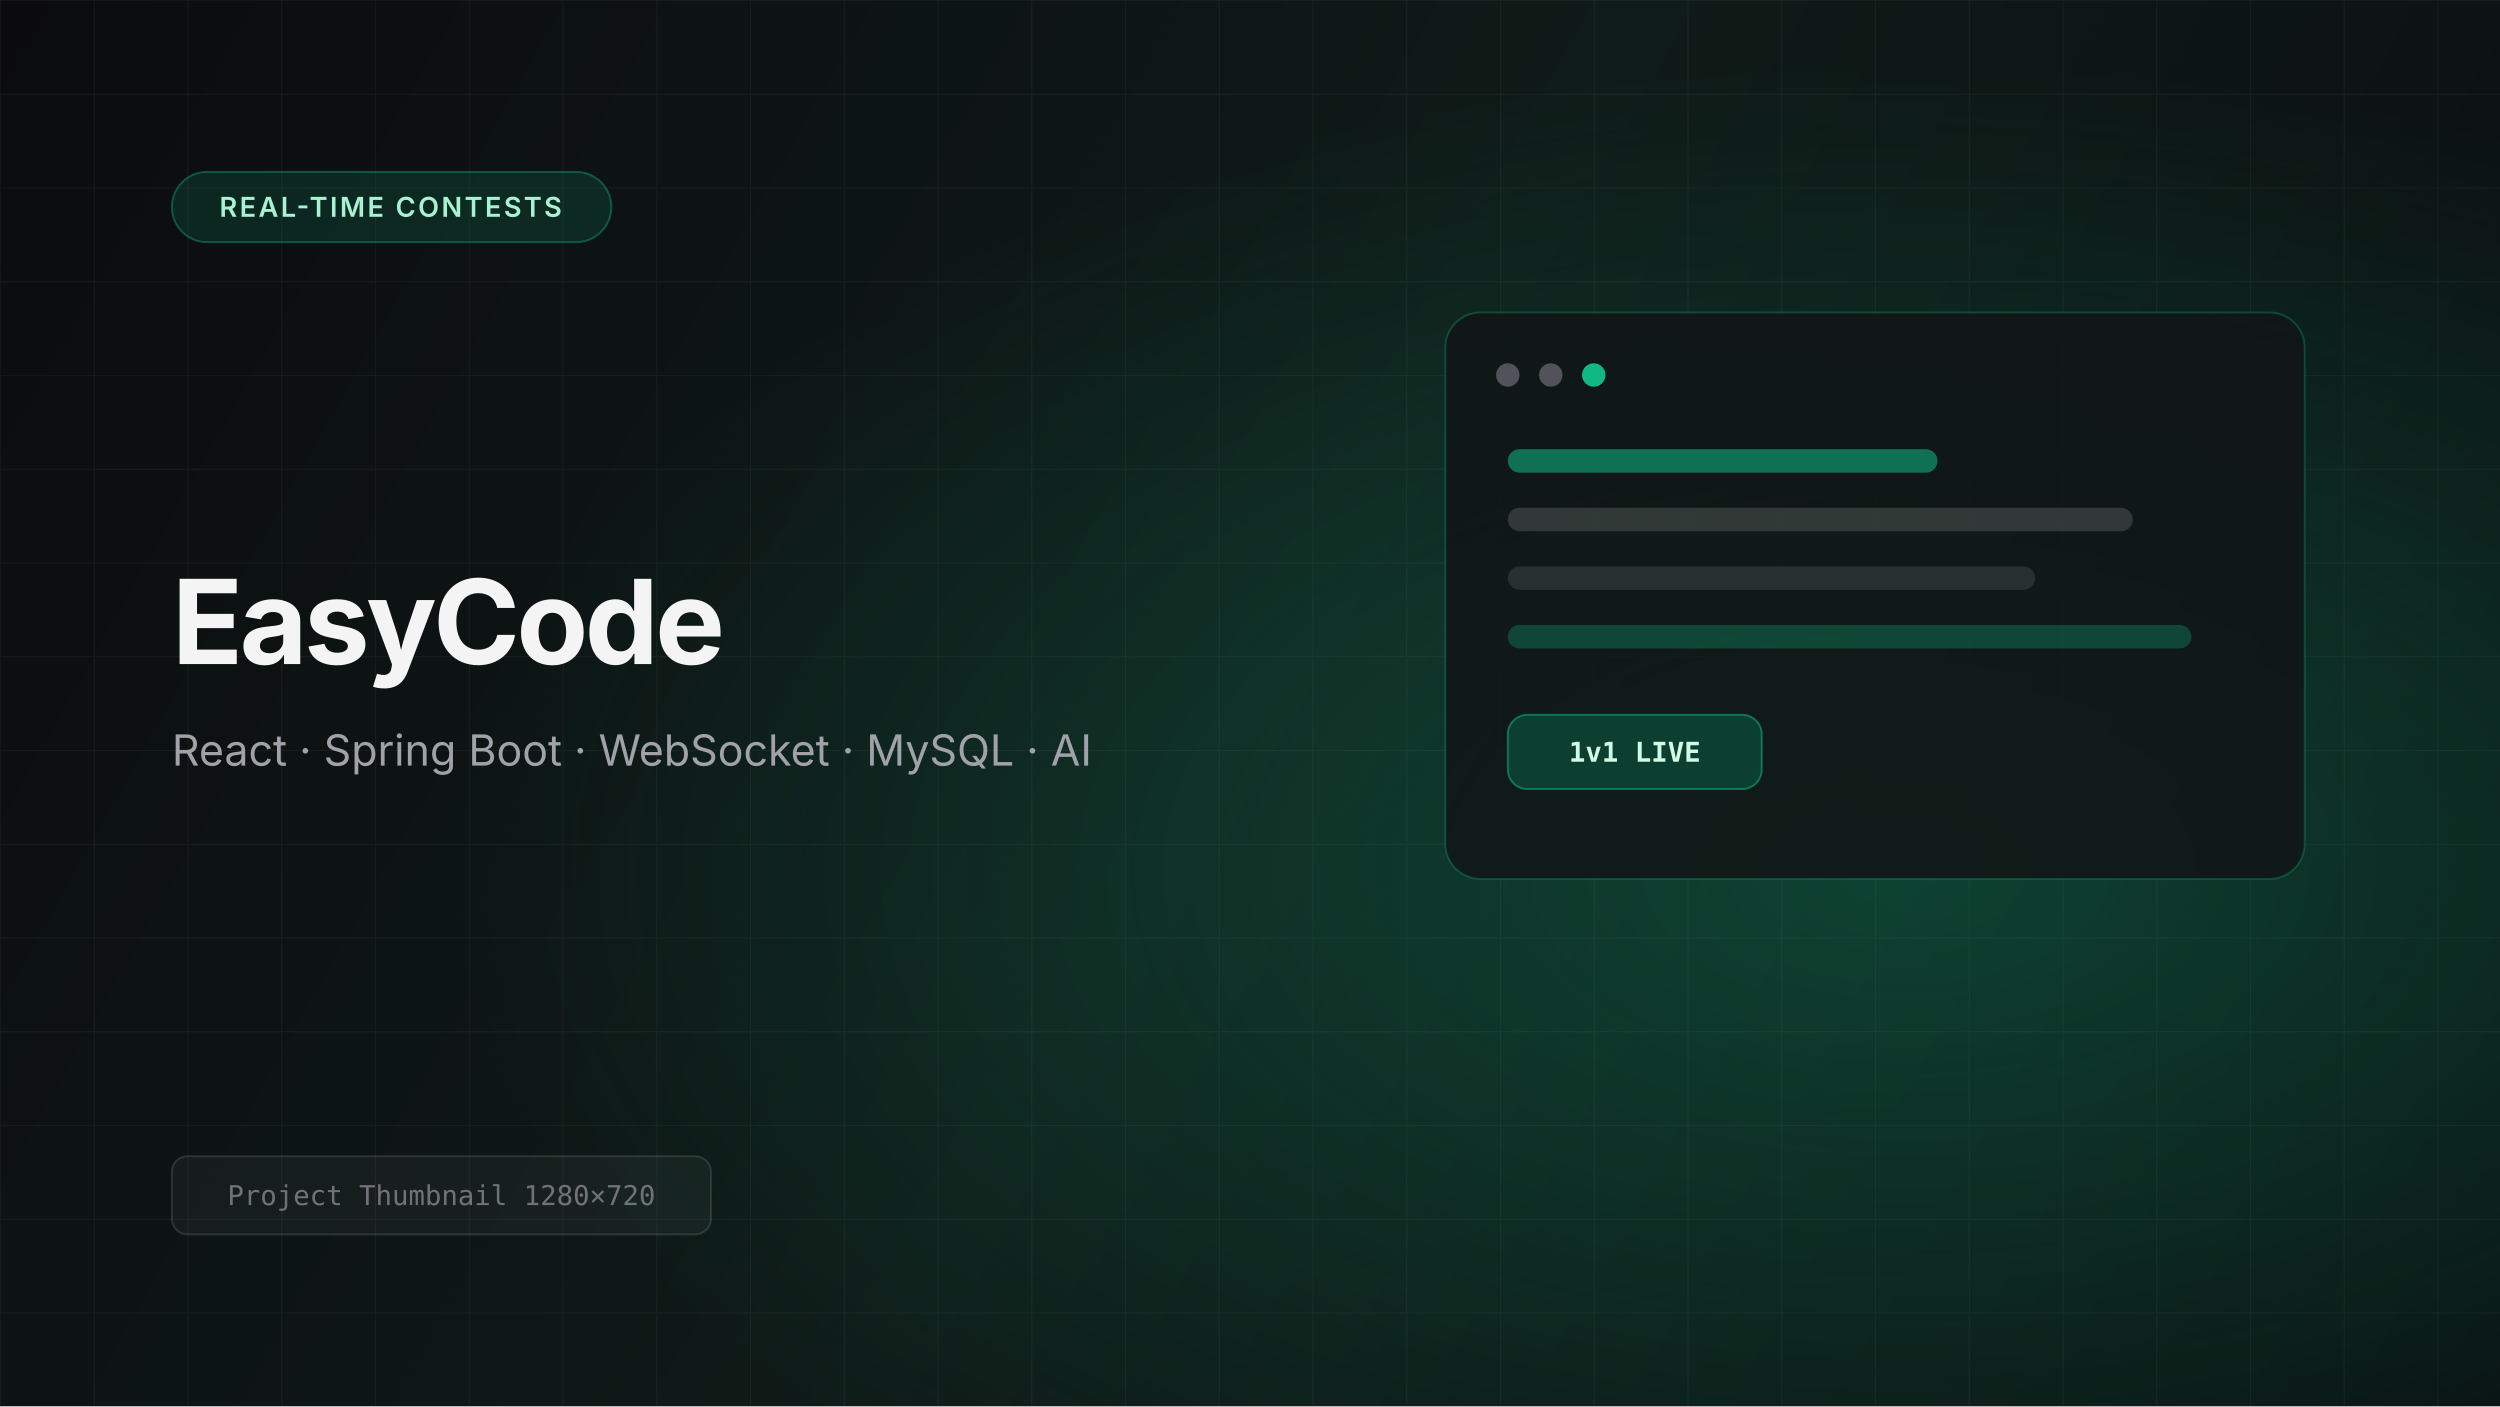
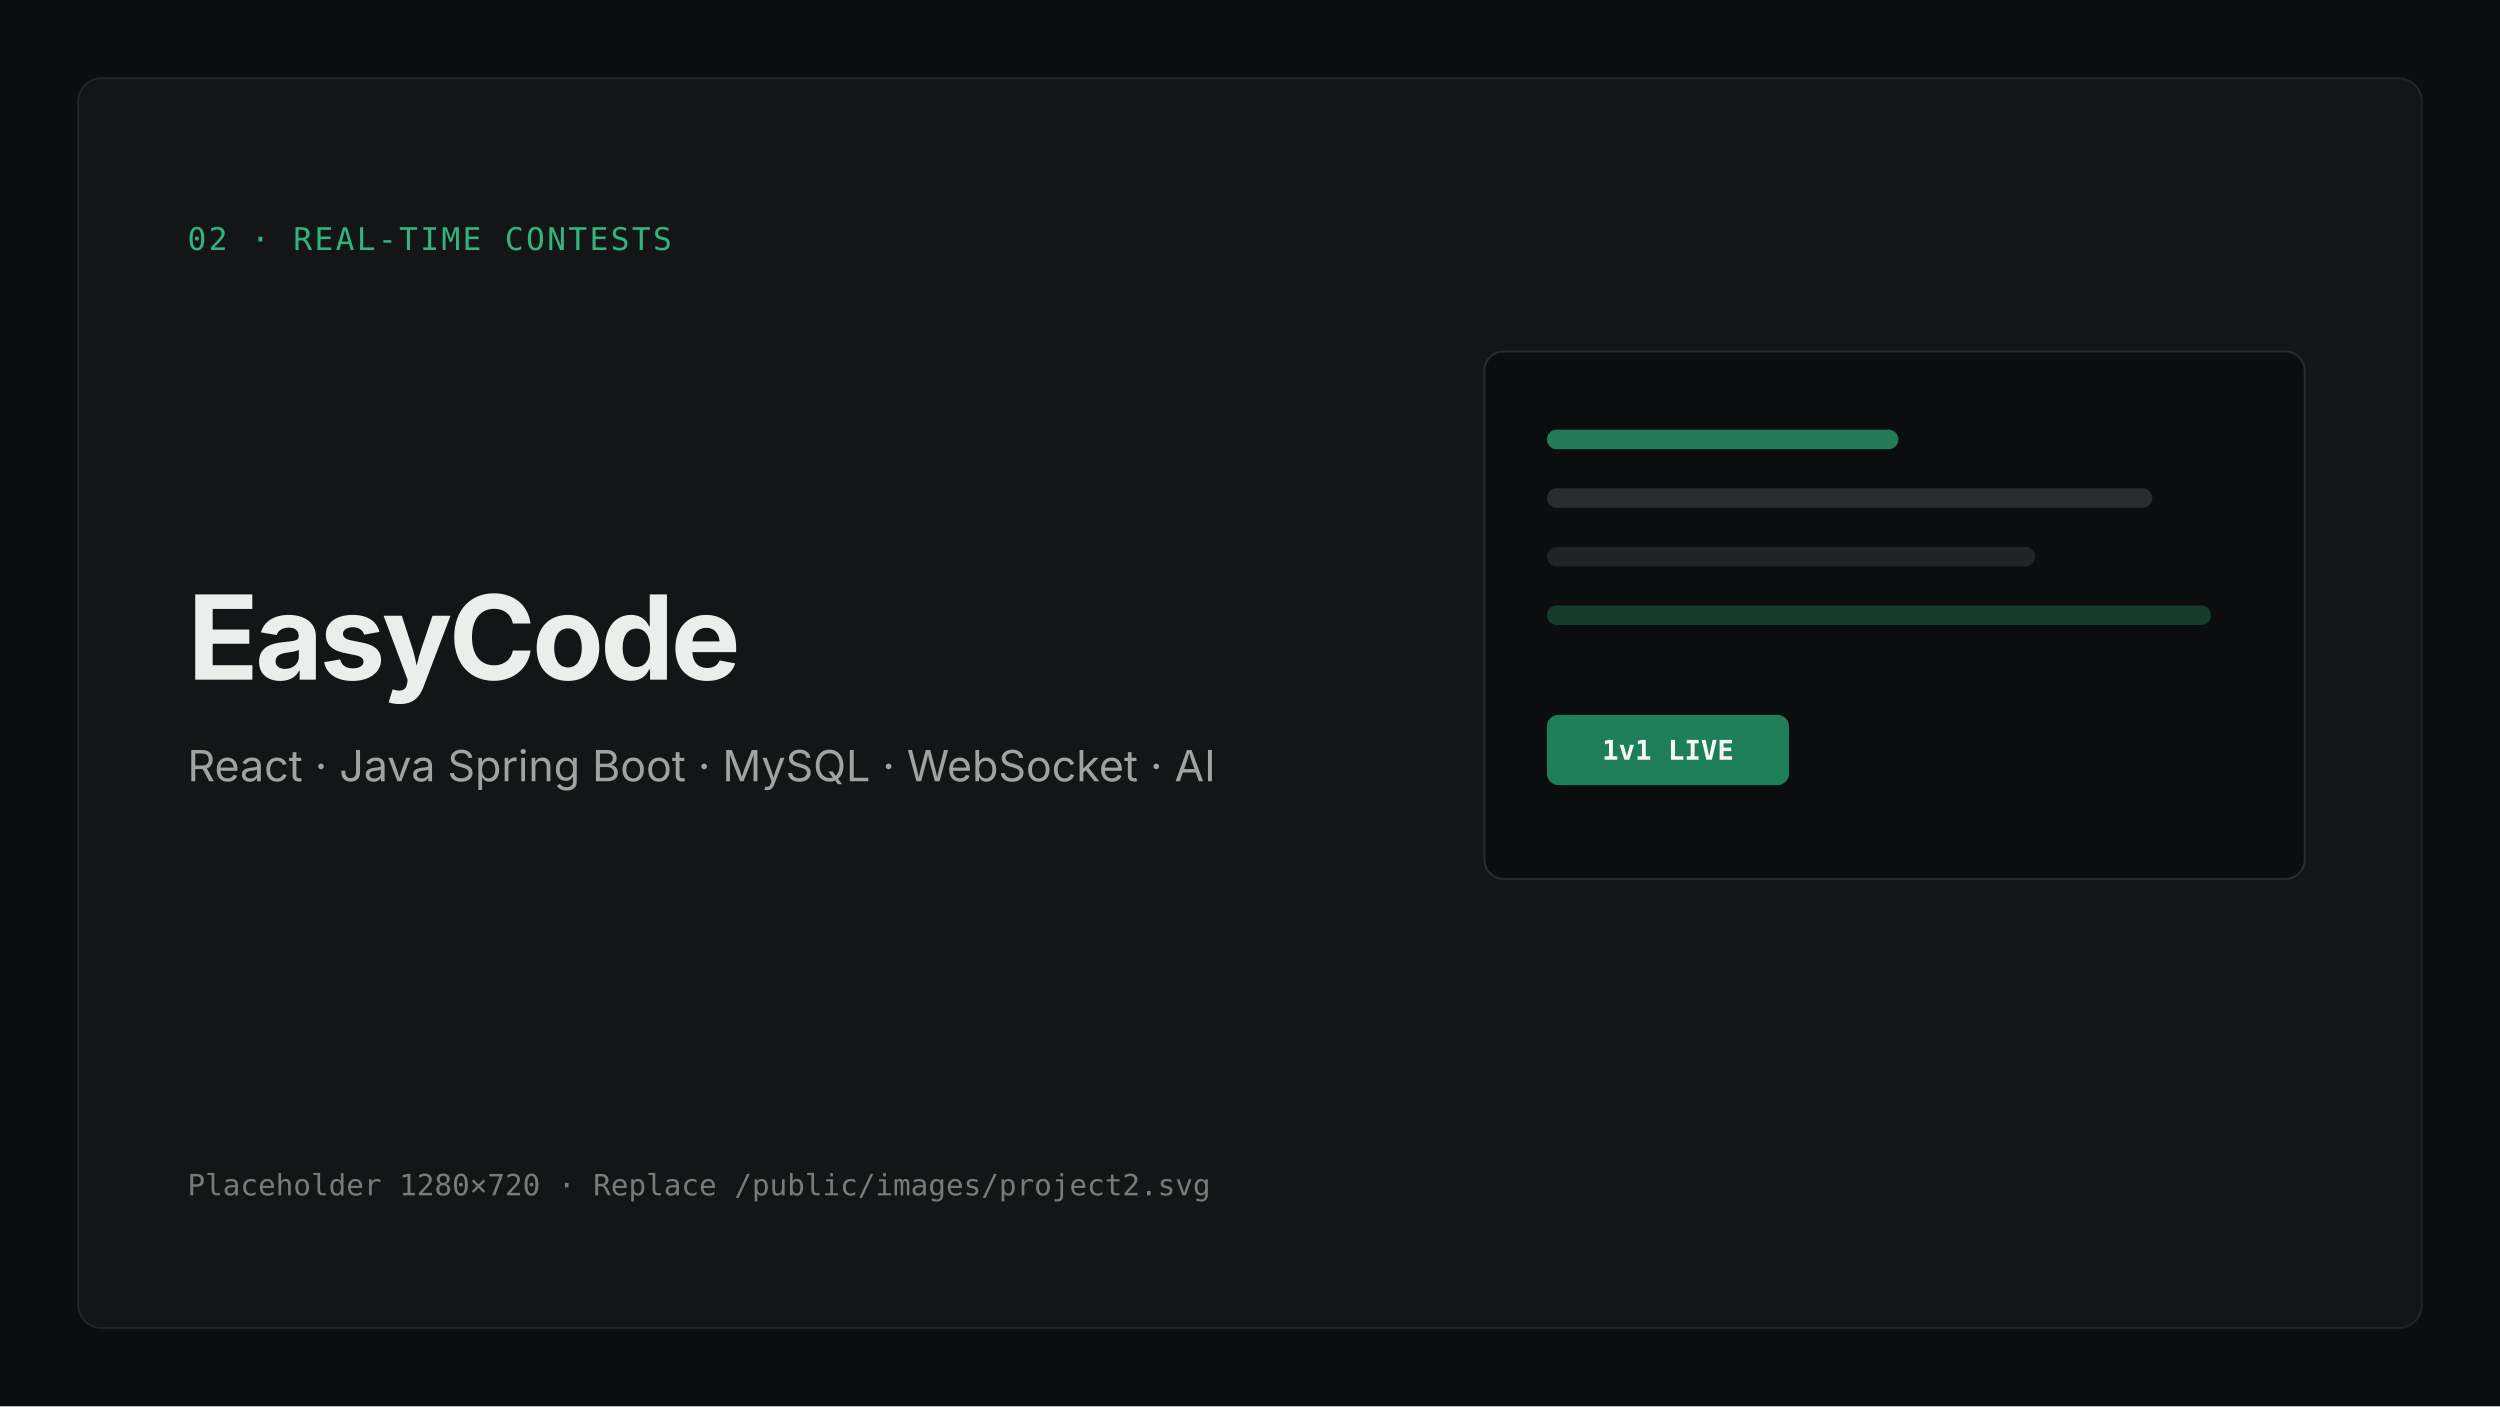
<svg xmlns="http://www.w3.org/2000/svg" width="1280" height="720" viewBox="0 0 1280 720" fill="none">
-   <defs>
-     <linearGradient id="p2-bg" x1="0" y1="0" x2="1280" y2="720" gradientUnits="userSpaceOnUse">
-       <stop offset="0%" stop-color="#0B0B0E" />
-       <stop offset="50%" stop-color="#0F1B18" />
-       <stop offset="100%" stop-color="#0A0B0D" />
-     </linearGradient>
-     <radialGradient id="p2-glow" cx="0.76" cy="0.62" r="0.58">
-       <stop offset="0%" stop-color="#10B981" stop-opacity="0.28" />
-       <stop offset="100%" stop-color="#10B981" stop-opacity="0" />
-     </radialGradient>
-     <pattern id="p2-grid" width="48" height="48" patternUnits="userSpaceOnUse">
-       <path d="M 48 0 L 0 0 0 48" fill="none" stroke="#FFFFFF" stroke-opacity="0.045" stroke-width="1" />
-     </pattern>
-   </defs>
-   <rect width="1280" height="720" fill="url(#p2-bg)" />
-   <rect width="1280" height="720" fill="url(#p2-grid)" />
-   <rect width="1280" height="720" fill="url(#p2-glow)" />
-   <rect x="740" y="160" width="440" height="290" rx="18" fill="#111516" fill-opacity="0.86" stroke="#10B981" stroke-opacity="0.28" />
-   <circle cx="772" cy="192" r="6" fill="#52525B" />
-   <circle cx="794" cy="192" r="6" fill="#52525B" />
-   <circle cx="816" cy="192" r="6" fill="#10B981" />
-   <rect x="772" y="230" width="220" height="12" rx="6" fill="#10B981" fill-opacity="0.55" />
-   <rect x="772" y="260" width="320" height="12" rx="6" fill="#FFFFFF" fill-opacity="0.14" />
-   <rect x="772" y="290" width="270" height="12" rx="6" fill="#FFFFFF" fill-opacity="0.10" />
-   <rect x="772" y="320" width="350" height="12" rx="6" fill="#10B981" fill-opacity="0.28" />
-   <rect x="772" y="366" width="130" height="38" rx="10" fill="#059669" fill-opacity="0.30" stroke="#10B981" stroke-opacity="0.52" />
-   <text x="837" y="390" text-anchor="middle" fill="#D1FAE5" font-family="ui-monospace, SFMono-Regular, monospace" font-size="14" font-weight="600">1v1 LIVE</text>
-   <rect x="88" y="88" width="225" height="36" rx="18" fill="#10B981" fill-opacity="0.14" stroke="#10B981" stroke-opacity="0.38" />
-   <text x="200" y="111" text-anchor="middle" fill="#A7F3D0" font-family="system-ui, -apple-system, sans-serif" font-size="14" font-weight="600" letter-spacing="1.2">REAL-TIME CONTESTS</text>
-   <text x="88" y="340" fill="#F4F4F5" font-family="system-ui, -apple-system, sans-serif" font-size="60" font-weight="700" letter-spacing="-1.8">EasyCode</text>
-   <text x="88" y="392" fill="#A1A1AA" font-family="system-ui, -apple-system, sans-serif" font-size="22" font-weight="400">React · Spring Boot · WebSocket · MySQL · AI</text>
-   <rect x="88" y="592" width="276" height="40" rx="8" fill="#FFFFFF" fill-opacity="0.04" stroke="#FFFFFF" stroke-opacity="0.12" />
-   <text x="226" y="617" text-anchor="middle" fill="#71717A" font-family="ui-monospace, SFMono-Regular, monospace" font-size="14">Project Thumbnail 1280×720</text>
+   <rect width="1280" height="720" fill="#0C0D0E" />
+   <rect x="40" y="40" width="1200" height="640" rx="12" fill="#131517" stroke="#ECEEEB" stroke-opacity="0.09" />
+   <rect x="760" y="180" width="420" height="270" rx="10" fill="#0C0D0E" stroke="#ECEEEB" stroke-opacity="0.12" />
+   <rect x="792" y="220" width="180" height="10" rx="5" fill="#2EB67D" fill-opacity="0.65" />
+   <rect x="792" y="250" width="310" height="10" rx="5" fill="#ECEEEB" fill-opacity="0.14" />
+   <rect x="792" y="280" width="250" height="10" rx="5" fill="#ECEEEB" fill-opacity="0.10" />
+   <rect x="792" y="310" width="340" height="10" rx="5" fill="#2EB67D" fill-opacity="0.28" />
+   <rect x="792" y="366" width="124" height="36" rx="6" fill="#1E7E57" />
+   <text x="854" y="389" text-anchor="middle" fill="#F6FAF8" font-family="ui-monospace, SFMono-Regular, monospace" font-size="14" font-weight="600">1v1 LIVE</text>
+   <text x="96" y="128" fill="#2EB67D" font-family="ui-monospace, SFMono-Regular, monospace" font-size="16" letter-spacing="1.2">02 · REAL-TIME CONTESTS</text>
+   <text x="96" y="348" fill="#ECEEEB" font-family="system-ui, -apple-system, sans-serif" font-size="60" font-weight="700" letter-spacing="-1.8">EasyCode</text>
+   <text x="96" y="400" fill="#9EA4A0" font-family="system-ui, -apple-system, sans-serif" font-size="22">React · Java Spring Boot · MySQL · WebSocket · AI</text>
+   <text x="96" y="612" fill="#767D79" font-family="ui-monospace, SFMono-Regular, monospace" font-size="15">Placeholder 1280×720 · Replace /public/images/project2.svg</text>
</svg>
